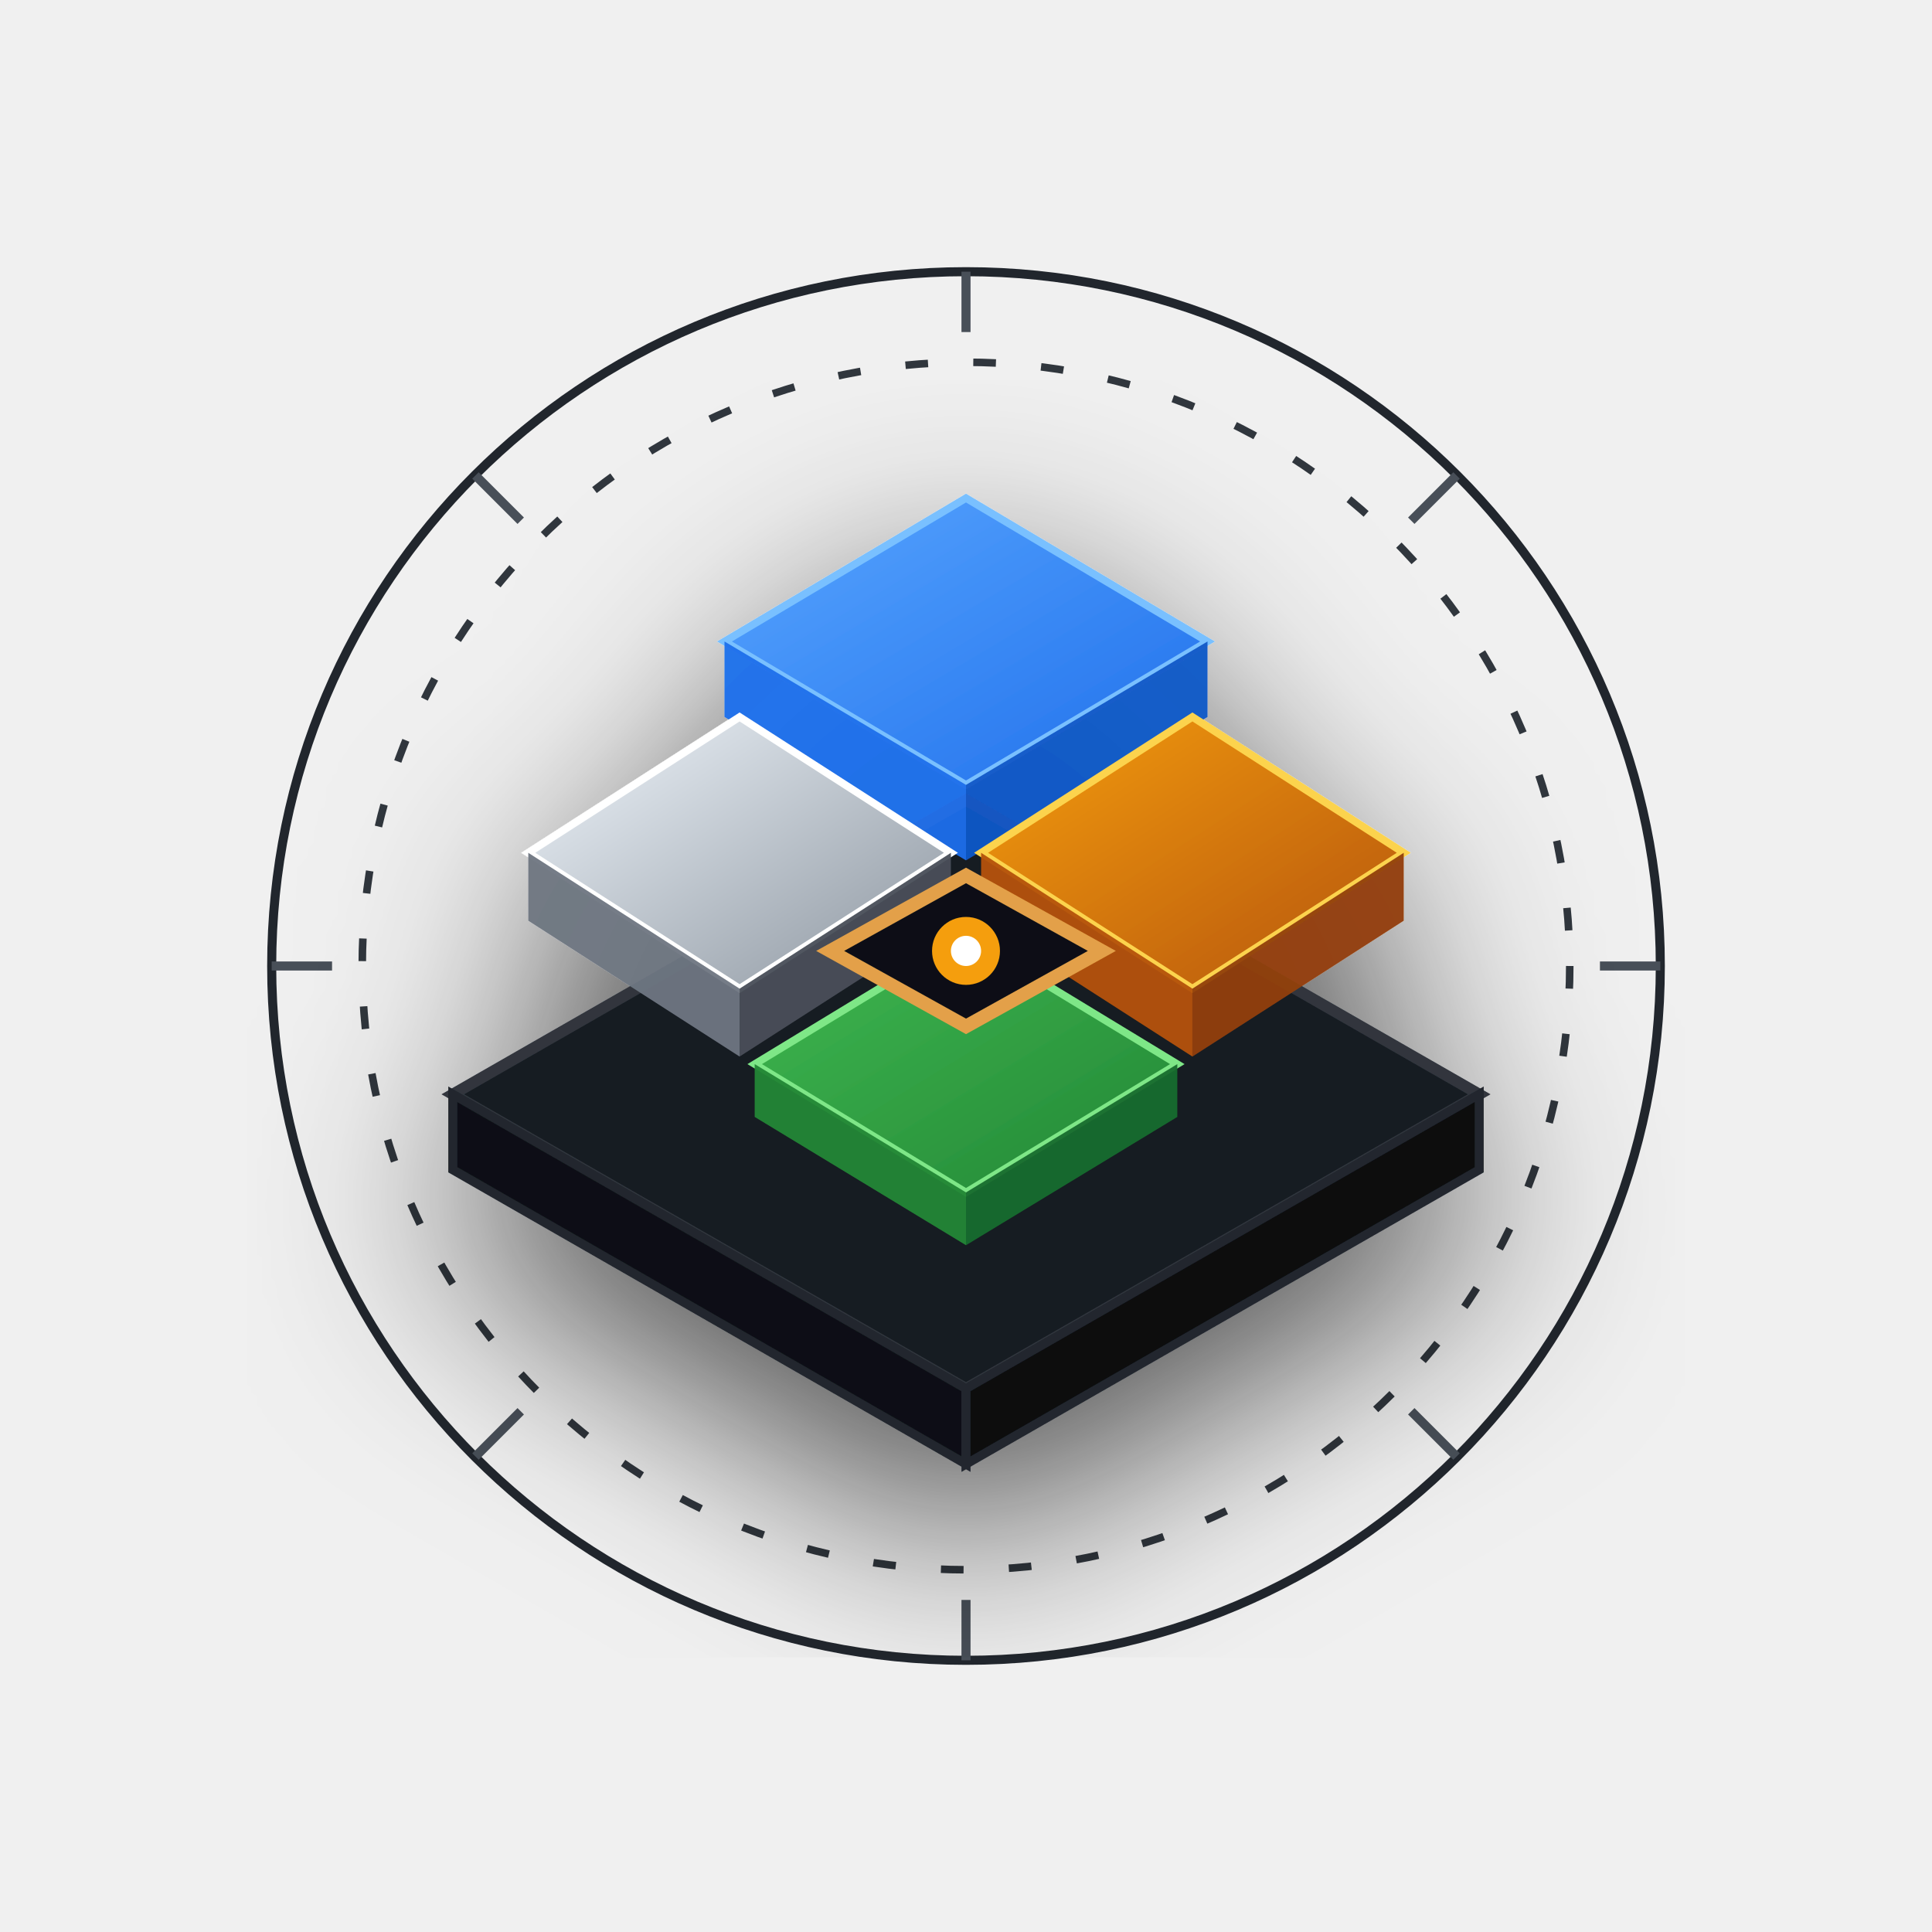
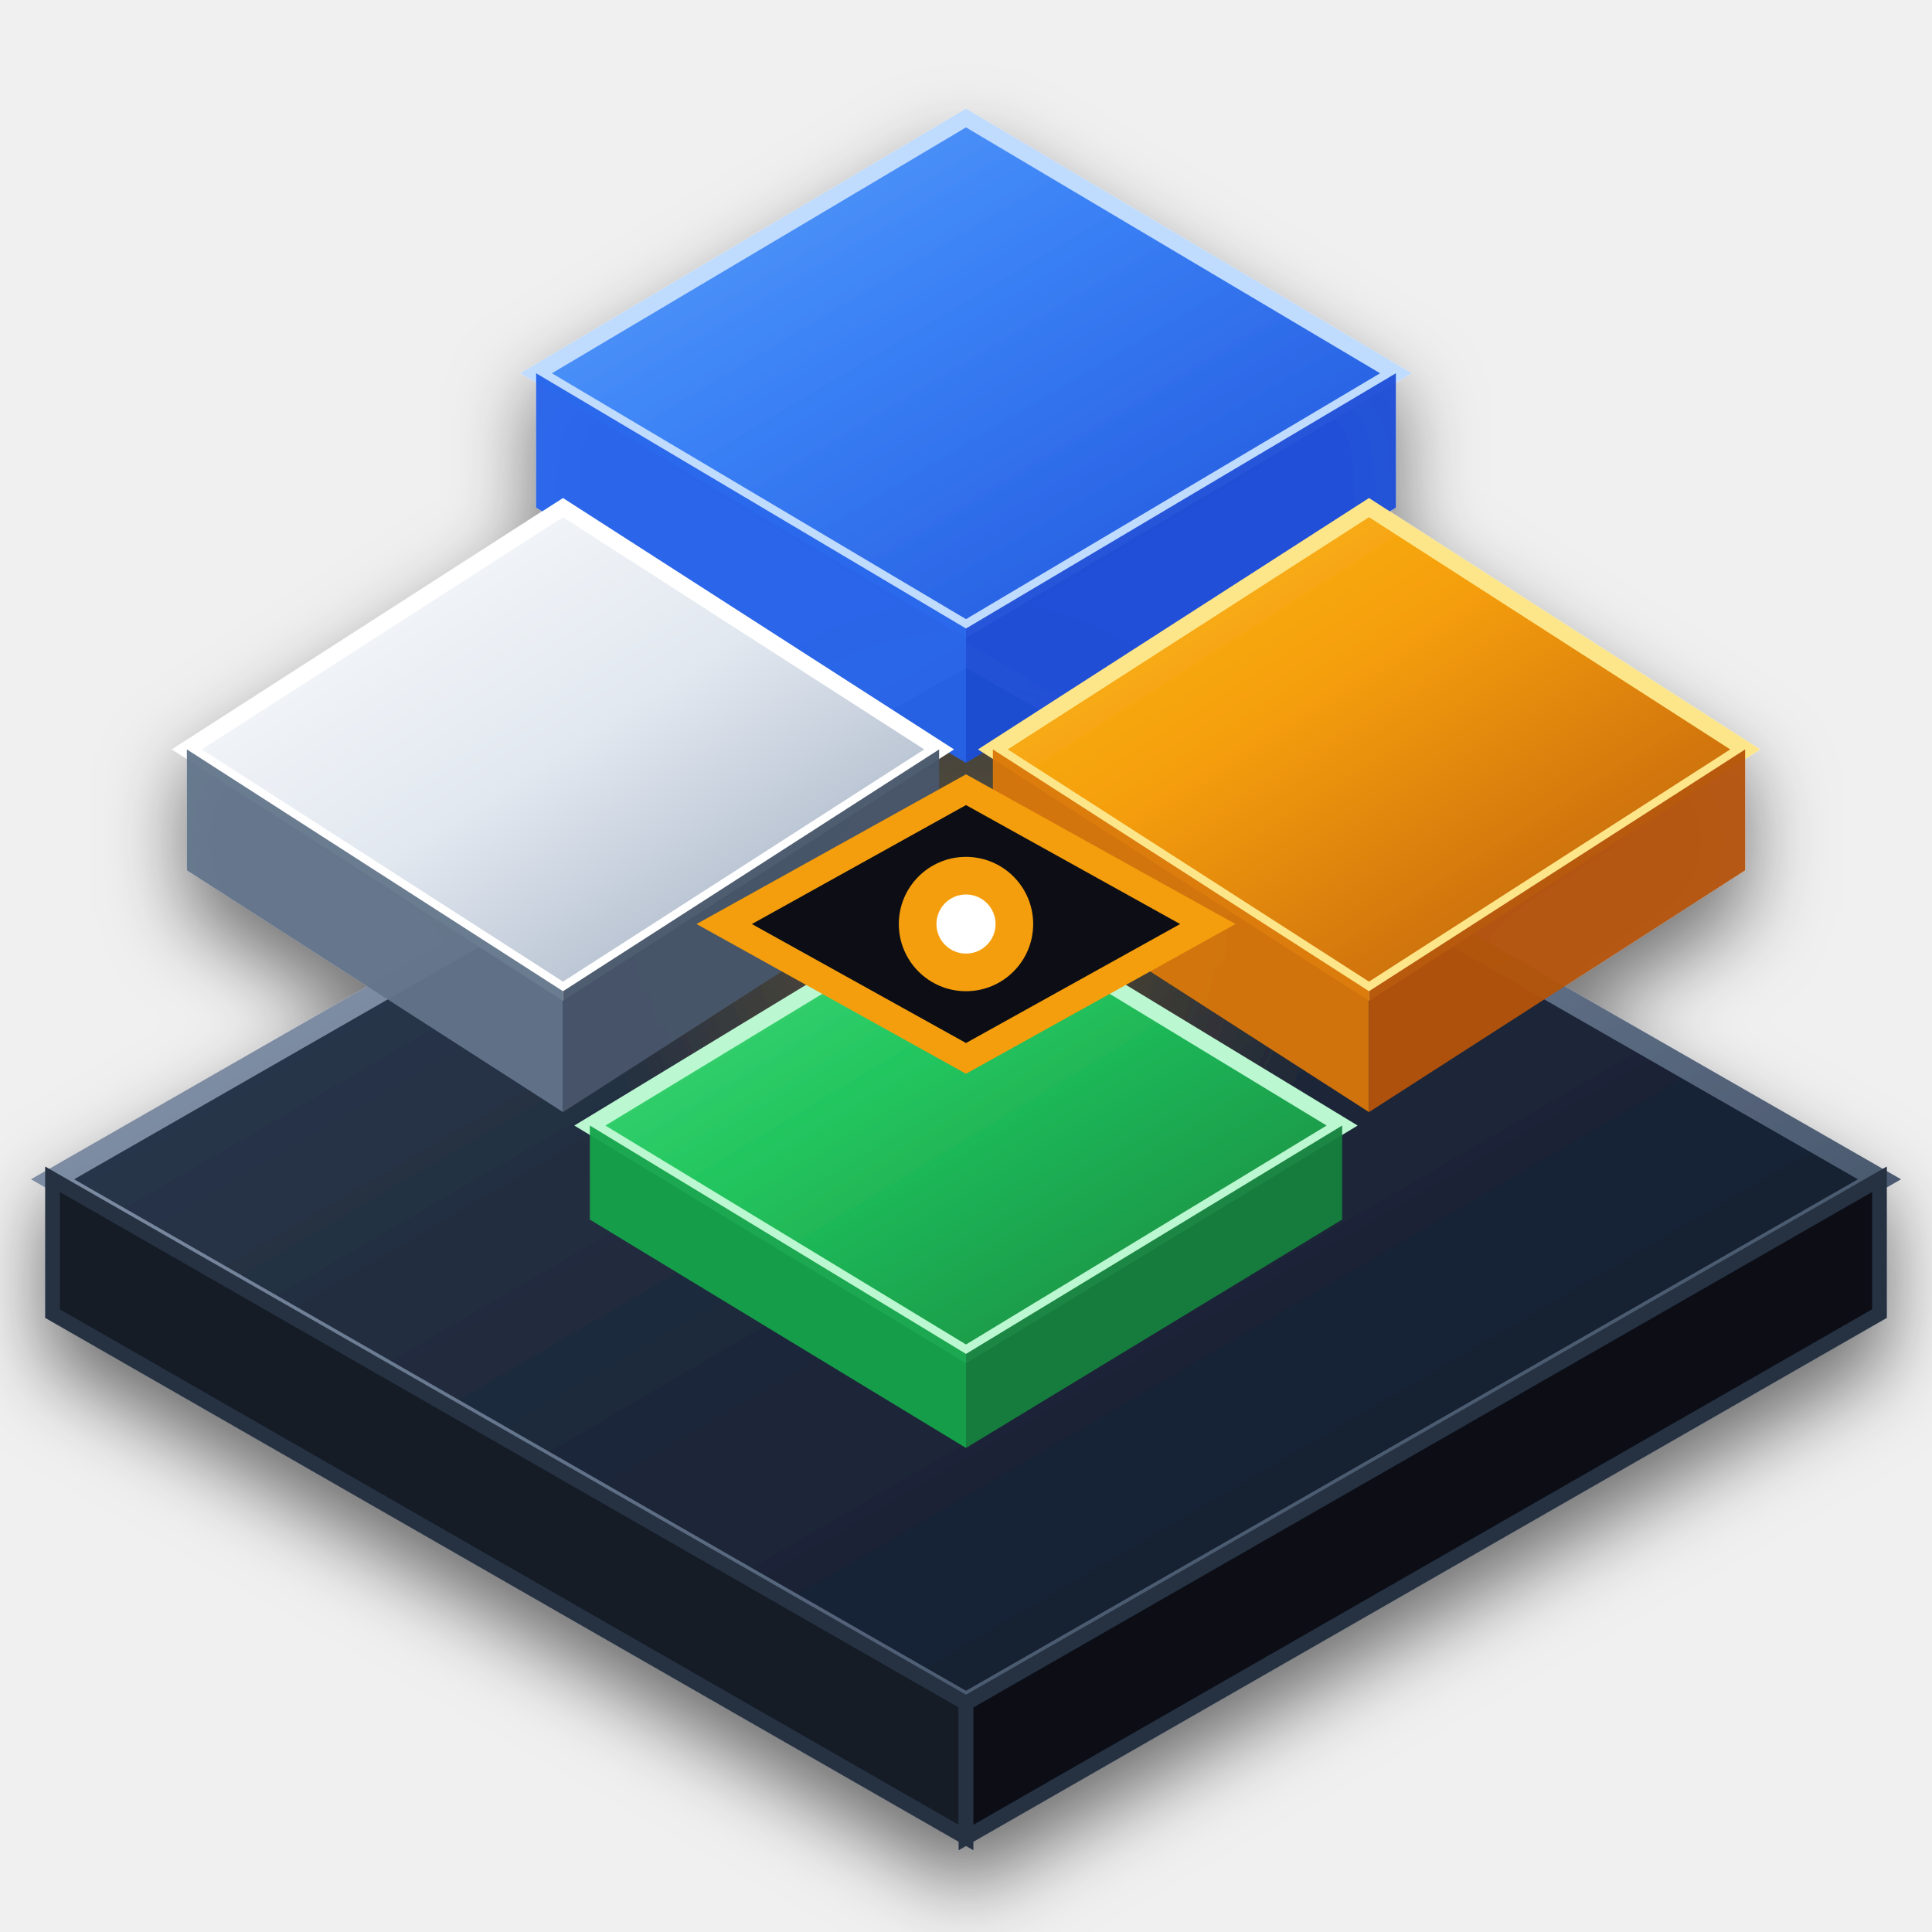
<svg xmlns="http://www.w3.org/2000/svg" viewBox="0 0 256 256" width="256" height="256" fill="none">
  <defs>
-     <linearGradient id="icon-bg-slate" x1="0%" y1="0%" x2="100%" y2="100%">
-       <stop offset="0%" stop-color="#161B22" />
-       <stop offset="60%" stop-color="#0E1117" />
-       <stop offset="100%" stop-color="#06090E" />
+     <linearGradient id="omni-steel" x1="0%" y1="0%" x2="100%" y2="100%">
+       <stop offset="0%" stop-color="#60A5FA" />
+       <stop offset="40%" stop-color="#3B82F6" />
+       <stop offset="100%" stop-color="#1D4ED8" />
    </linearGradient>
-     <linearGradient id="icon-edge" x1="0%" y1="0%" x2="100%" y2="100%">
-       <stop offset="0%" stop-color="#484F58" />
-       <stop offset="50%" stop-color="#30363D" />
-       <stop offset="100%" stop-color="#21262D" />
-     </linearGradient>
-     <linearGradient id="icon-copper" x1="0%" y1="0%" x2="100%" y2="100%">
-       <stop offset="0%" stop-color="#F59E0B" />
+     <linearGradient id="omni-copper" x1="0%" y1="0%" x2="100%" y2="100%">
+       <stop offset="0%" stop-color="#FBBF24" />
+       <stop offset="40%" stop-color="#F59E0B" />
      <stop offset="100%" stop-color="#B45309" />
    </linearGradient>
-     <linearGradient id="icon-steel" x1="0%" y1="0%" x2="100%" y2="100%">
-       <stop offset="0%" stop-color="#58A6FF" />
-       <stop offset="100%" stop-color="#1F6FEB" />
+     <linearGradient id="omni-sage" x1="0%" y1="0%" x2="100%" y2="100%">
+       <stop offset="0%" stop-color="#4ADE80" />
+       <stop offset="40%" stop-color="#22C55E" />
+       <stop offset="100%" stop-color="#15803D" />
    </linearGradient>
-     <linearGradient id="icon-sage" x1="0%" y1="0%" x2="100%" y2="100%">
-       <stop offset="0%" stop-color="#3FB950" />
-       <stop offset="100%" stop-color="#238636" />
+     <linearGradient id="omni-titanium" x1="0%" y1="0%" x2="100%" y2="100%">
+       <stop offset="0%" stop-color="#FFFFFF" />
+       <stop offset="50%" stop-color="#E2E8F0" />
+       <stop offset="100%" stop-color="#94A3B8" />
    </linearGradient>
-     <linearGradient id="icon-titanium" x1="0%" y1="0%" x2="100%" y2="100%">
-       <stop offset="0%" stop-color="#F0F6FC" />
-       <stop offset="100%" stop-color="#8B949E" />
+     <linearGradient id="omni-plinth-top" x1="0%" y1="0%" x2="100%" y2="100%">
+       <stop offset="0%" stop-color="#334155" />
+       <stop offset="50%" stop-color="#1E293B" />
+       <stop offset="100%" stop-color="#0F172A" />
    </linearGradient>
-     <filter id="icon-elevation" x="-20%" y="-20%" width="140%" height="140%">
-       <feDropShadow dx="0" dy="10" stdDeviation="14" flood-color="#000000" flood-opacity="0.65" />
+     <linearGradient id="omni-plinth-rim" x1="0%" y1="0%" x2="100%" y2="100%">
+       <stop offset="0%" stop-color="#94A3B8" />
+       <stop offset="50%" stop-color="#64748B" />
+       <stop offset="100%" stop-color="#334155" />
+     </linearGradient>
+     <radialGradient id="omni-jewel-glow" cx="0" cy="-2" r="28" gradientUnits="userSpaceOnUse">
+       <stop offset="0%" stop-color="#F59E0B" stop-opacity="0.30" />
+       <stop offset="100%" stop-color="#F59E0B" stop-opacity="0" />
+     </radialGradient>
+     <filter id="omni-elevation" x="-30%" y="-30%" width="160%" height="160%">
+       <feDropShadow dx="0" dy="12" stdDeviation="12" flood-color="#000000" flood-opacity="0.80" />
+       <feDropShadow dx="0" dy="3" stdDeviation="3" flood-color="#000000" flood-opacity="0.55" />
    </filter>
  </defs>
-   <g transform="translate(128, 128)">
-     <circle cx="0" cy="0" r="92" fill="none" stroke="#21262D" stroke-width="1.2" />
-     <circle cx="0" cy="0" r="80" fill="none" stroke="#30363D" stroke-width="1" stroke-dasharray="3,6" />
-     <g stroke="#484F58" stroke-width="1.2">
-       <line x1="0" y1="-92" x2="0" y2="-84" />
-       <line x1="0" y1="92" x2="0" y2="84" />
-       <line x1="-92" y1="0" x2="-84" y2="0" />
-       <line x1="92" y1="0" x2="84" y2="0" />
-       <line x1="65" y1="-65" x2="59" y2="-59" />
-       <line x1="-65" y1="-65" x2="-59" y2="-59" />
-       <line x1="65" y1="65" x2="59" y2="59" />
-       <line x1="-65" y1="65" x2="-59" y2="59" />
+   <g transform="translate(128, 126) scale(1.78)" filter="url(#omni-elevation)">
+     <polygon points="0,-22 68,17 0,56 -68,17" fill="url(#omni-plinth-top)" stroke="url(#omni-plinth-rim)" stroke-width="1.6" />
+     <polygon points="-68,17 0,56 0,66 -68,27" fill="#131B27" stroke="#253243" stroke-width="1.1" />
+     <polygon points="0,56 68,17 68,27 0,66" fill="#0A0F17" stroke="#253243" stroke-width="1.1" />
+     <circle cx="0" cy="-2" r="28" fill="url(#omni-jewel-glow)" />
+     <g transform="translate(0, -22)">
+       <polygon points="0,-40 32,-21 0,-2 -32,-21" fill="url(#omni-steel)" stroke="#BFDBFE" stroke-width="1.2" />
+       <polygon points="-32,-21 0,-2 0,8 -32,-11" fill="#2563EB" opacity="0.95" />
+       <polygon points="0,-2 32,-21 32,-11 0,8" fill="#1D4ED8" opacity="0.95" />
    </g>
-     <g filter="url(#icon-elevation)">
-       <polygon points="0,-22 68,17 0,56 -68,17" fill="#161B22" stroke="#30363D" stroke-width="1.5" />
-       <polygon points="-68,17 0,56 0,66 -68,27" fill="#0D1117" stroke="#21262D" stroke-width="1.2" />
-       <polygon points="0,56 68,17 68,27 0,66" fill="#080B0F" stroke="#21262D" stroke-width="1.2" />
-       <g transform="translate(0, -22)">
-         <polygon points="0,-40 32,-21 0,-2 -32,-21" fill="url(#icon-steel)" stroke="#79C0FF" stroke-width="1" />
-         <polygon points="-32,-21 0,-2 0,8 -32,-11" fill="#1F6FEB" opacity="0.95" />
-         <polygon points="0,-2 32,-21 32,-11 0,8" fill="#1158C7" opacity="0.95" />
-       </g>
-       <g transform="translate(30, -5)">
-         <polygon points="0,-28 28,-10 0,8 -28,-10" fill="url(#icon-copper)" stroke="#FCD34D" stroke-width="1" />
-         <polygon points="-28,-10 0,8 0,17 -28,-1" fill="#B45309" opacity="0.95" />
-         <polygon points="0,8 28,-10 28,-1 0,17" fill="#92400E" opacity="0.95" />
-       </g>
-       <g transform="translate(0, 12)">
-         <polygon points="0,-16 28,1 0,18 -28,1" fill="url(#icon-sage)" stroke="#7EE787" stroke-width="1" />
-         <polygon points="-28,1 0,18 0,25 -28,8" fill="#238636" opacity="0.95" />
-         <polygon points="0,18 28,1 28,8 0,25" fill="#196C2E" opacity="0.95" />
-       </g>
-       <g transform="translate(-30, -5)">
-         <polygon points="0,-28 28,-10 0,8 -28,-10" fill="url(#icon-titanium)" stroke="#FFFFFF" stroke-width="1" />
-         <polygon points="-28,-10 0,8 0,17 -28,-1" fill="#6E7681" opacity="0.95" />
-         <polygon points="0,8 28,-10 28,-1 0,17" fill="#484F58" opacity="0.95" />
-       </g>
-       <polygon points="0,-12 18,-2 0,8 -18,-2" fill="#0D1117" stroke="#E3A048" stroke-width="1.8" />
-       <circle cx="0" cy="-2" r="4.5" fill="#F59E0B" />
-       <circle cx="0" cy="-2" r="2" fill="#FFFFFF" />
+     <g transform="translate(30, -5)">
+       <polygon points="0,-28 28,-10 0,8 -28,-10" fill="url(#omni-copper)" stroke="#FDE68A" stroke-width="1.2" />
+       <polygon points="-28,-10 0,8 0,17 -28,-1" fill="#D97706" opacity="0.95" />
+       <polygon points="0,8 28,-10 28,-1 0,17" fill="#B45309" opacity="0.95" />
    </g>
+     <g transform="translate(0, 12)">
+       <polygon points="0,-16 28,1 0,18 -28,1" fill="url(#omni-sage)" stroke="#BBF7D0" stroke-width="1.2" />
+       <polygon points="-28,1 0,18 0,25 -28,8" fill="#16A34A" opacity="0.95" />
+       <polygon points="0,18 28,1 28,8 0,25" fill="#15803D" opacity="0.95" />
+     </g>
+     <g transform="translate(-30, -5)">
+       <polygon points="0,-28 28,-10 0,8 -28,-10" fill="url(#omni-titanium)" stroke="#FFFFFF" stroke-width="1.2" />
+       <polygon points="-28,-10 0,8 0,17 -28,-1" fill="#64748B" opacity="0.95" />
+       <polygon points="0,8 28,-10 28,-1 0,17" fill="#475569" opacity="0.95" />
+     </g>
+     <polygon points="0,-12 18,-2 0,8 -18,-2" fill="#0B1017" stroke="#F59E0B" stroke-width="2" />
+     <circle cx="0" cy="-2" r="5" fill="#F59E0B" />
+     <circle cx="0" cy="-2" r="2.2" fill="#FFFFFF" />
  </g>
</svg>
